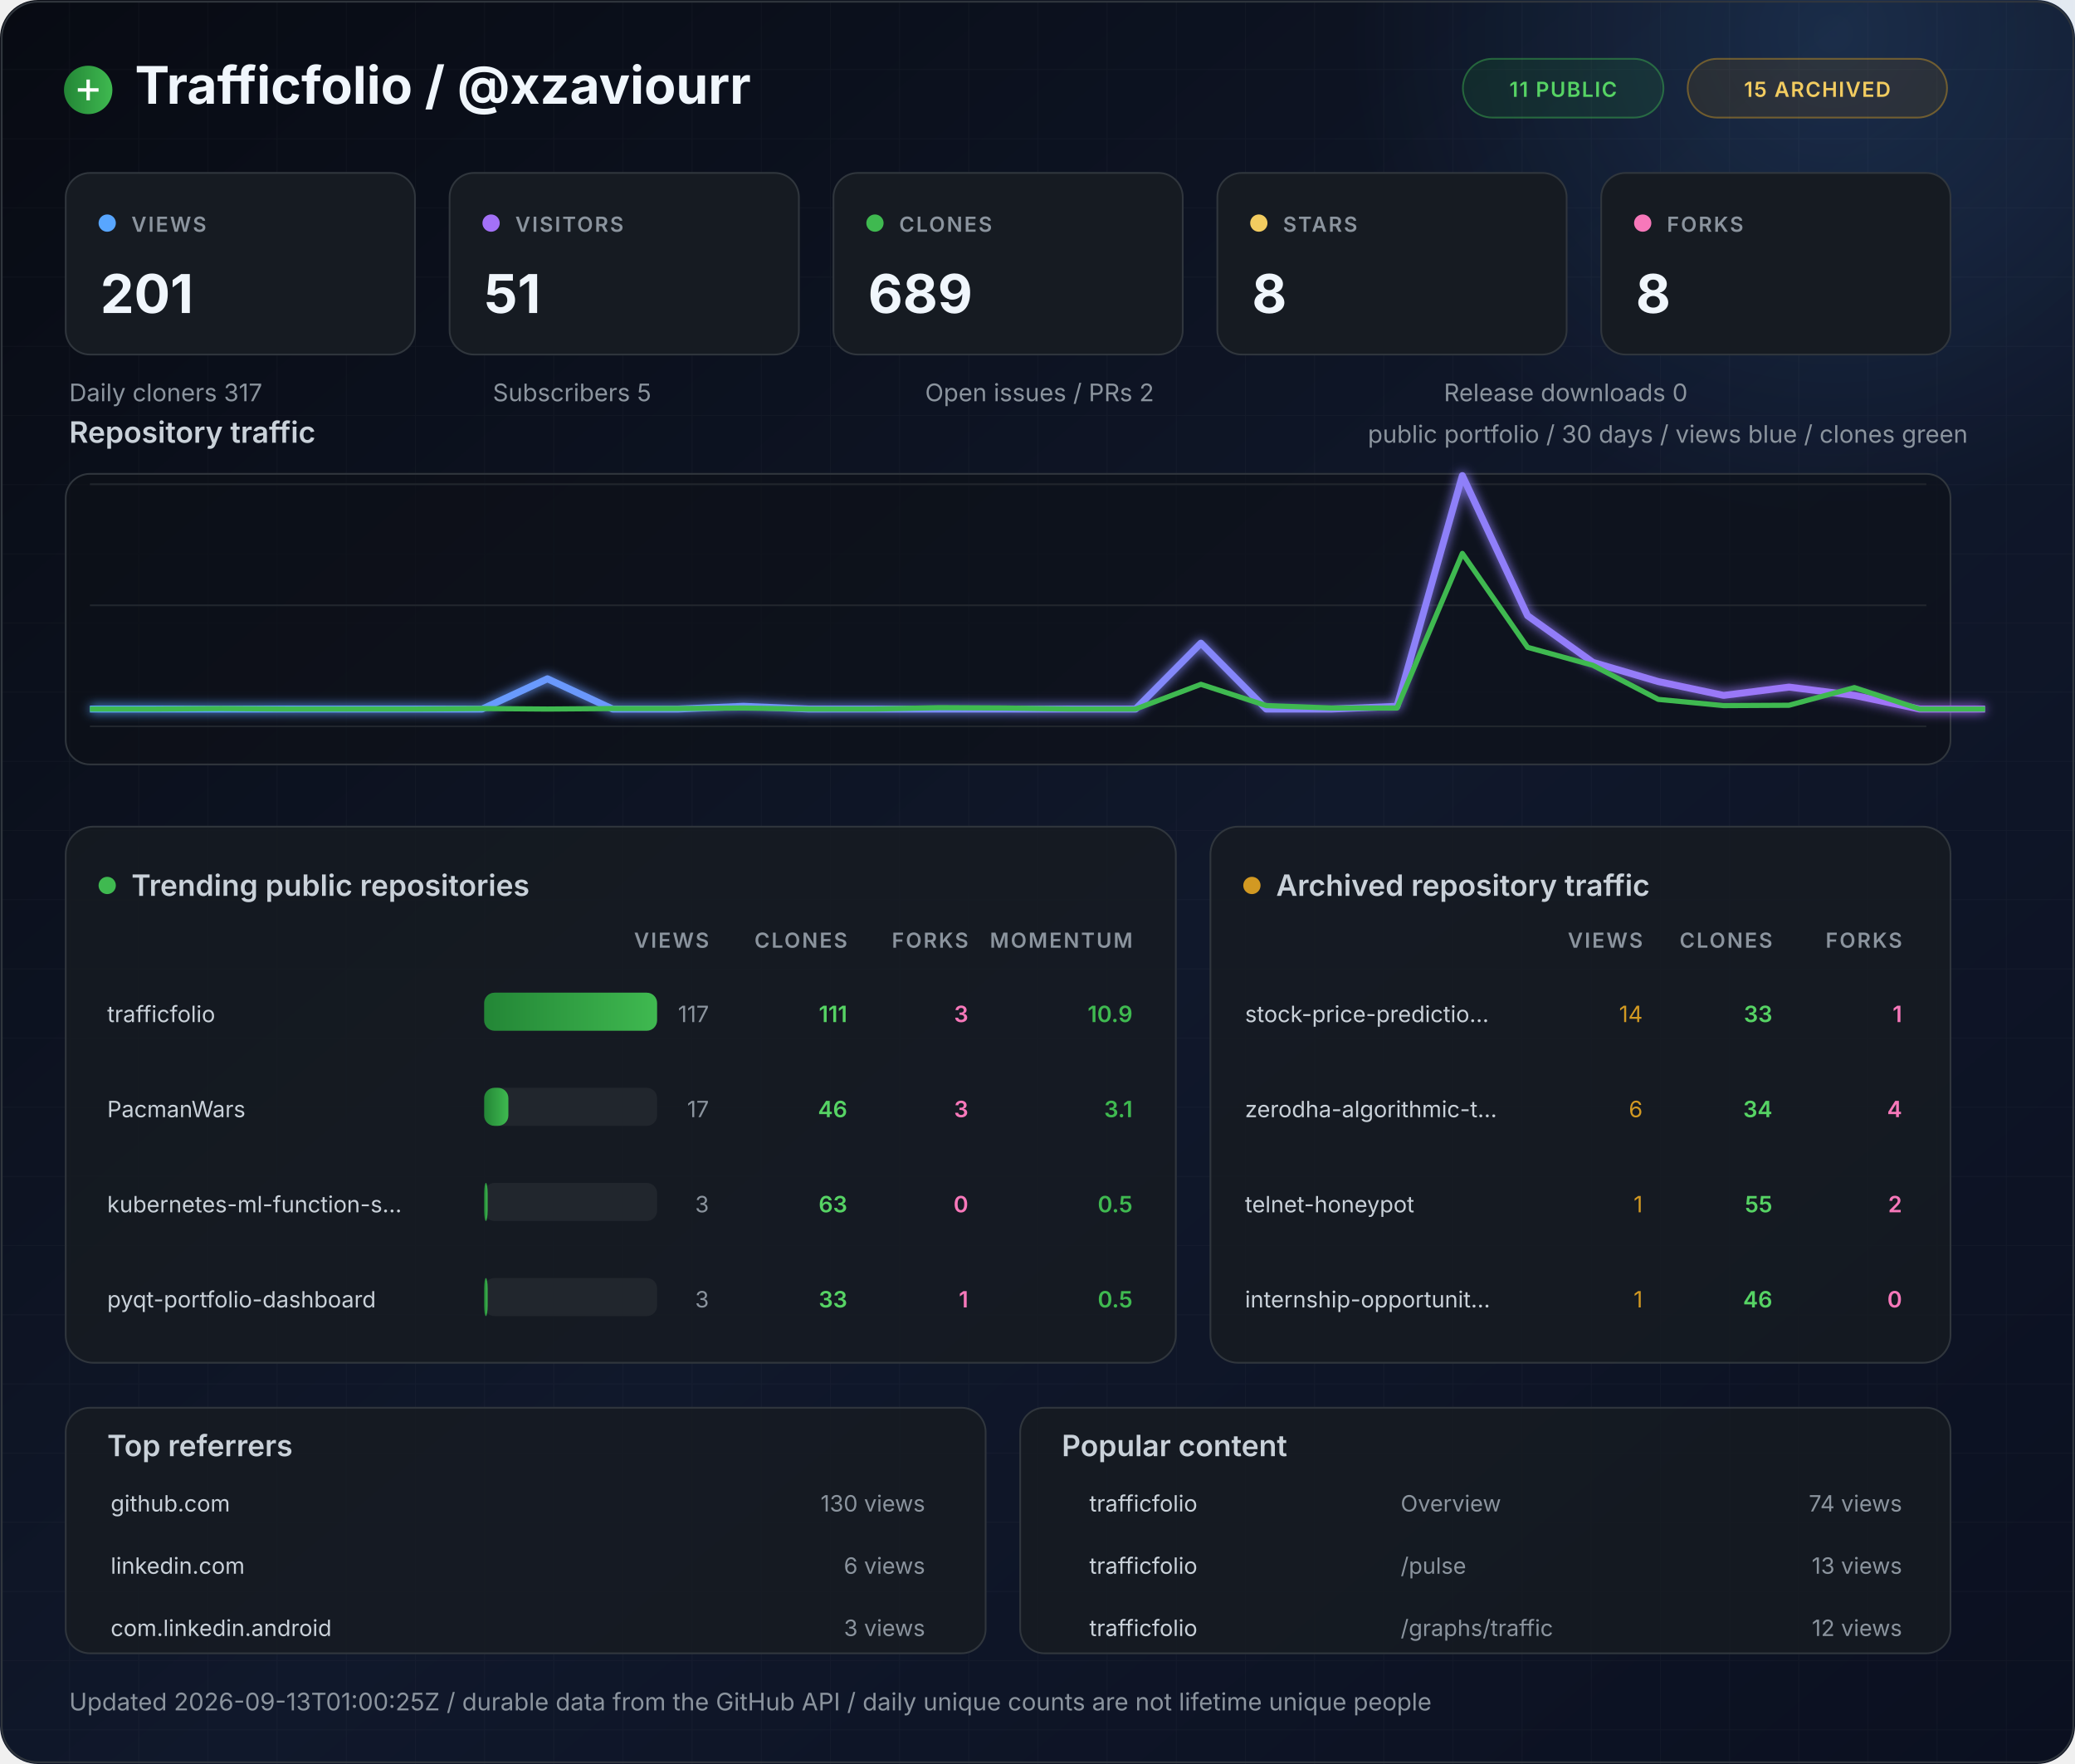
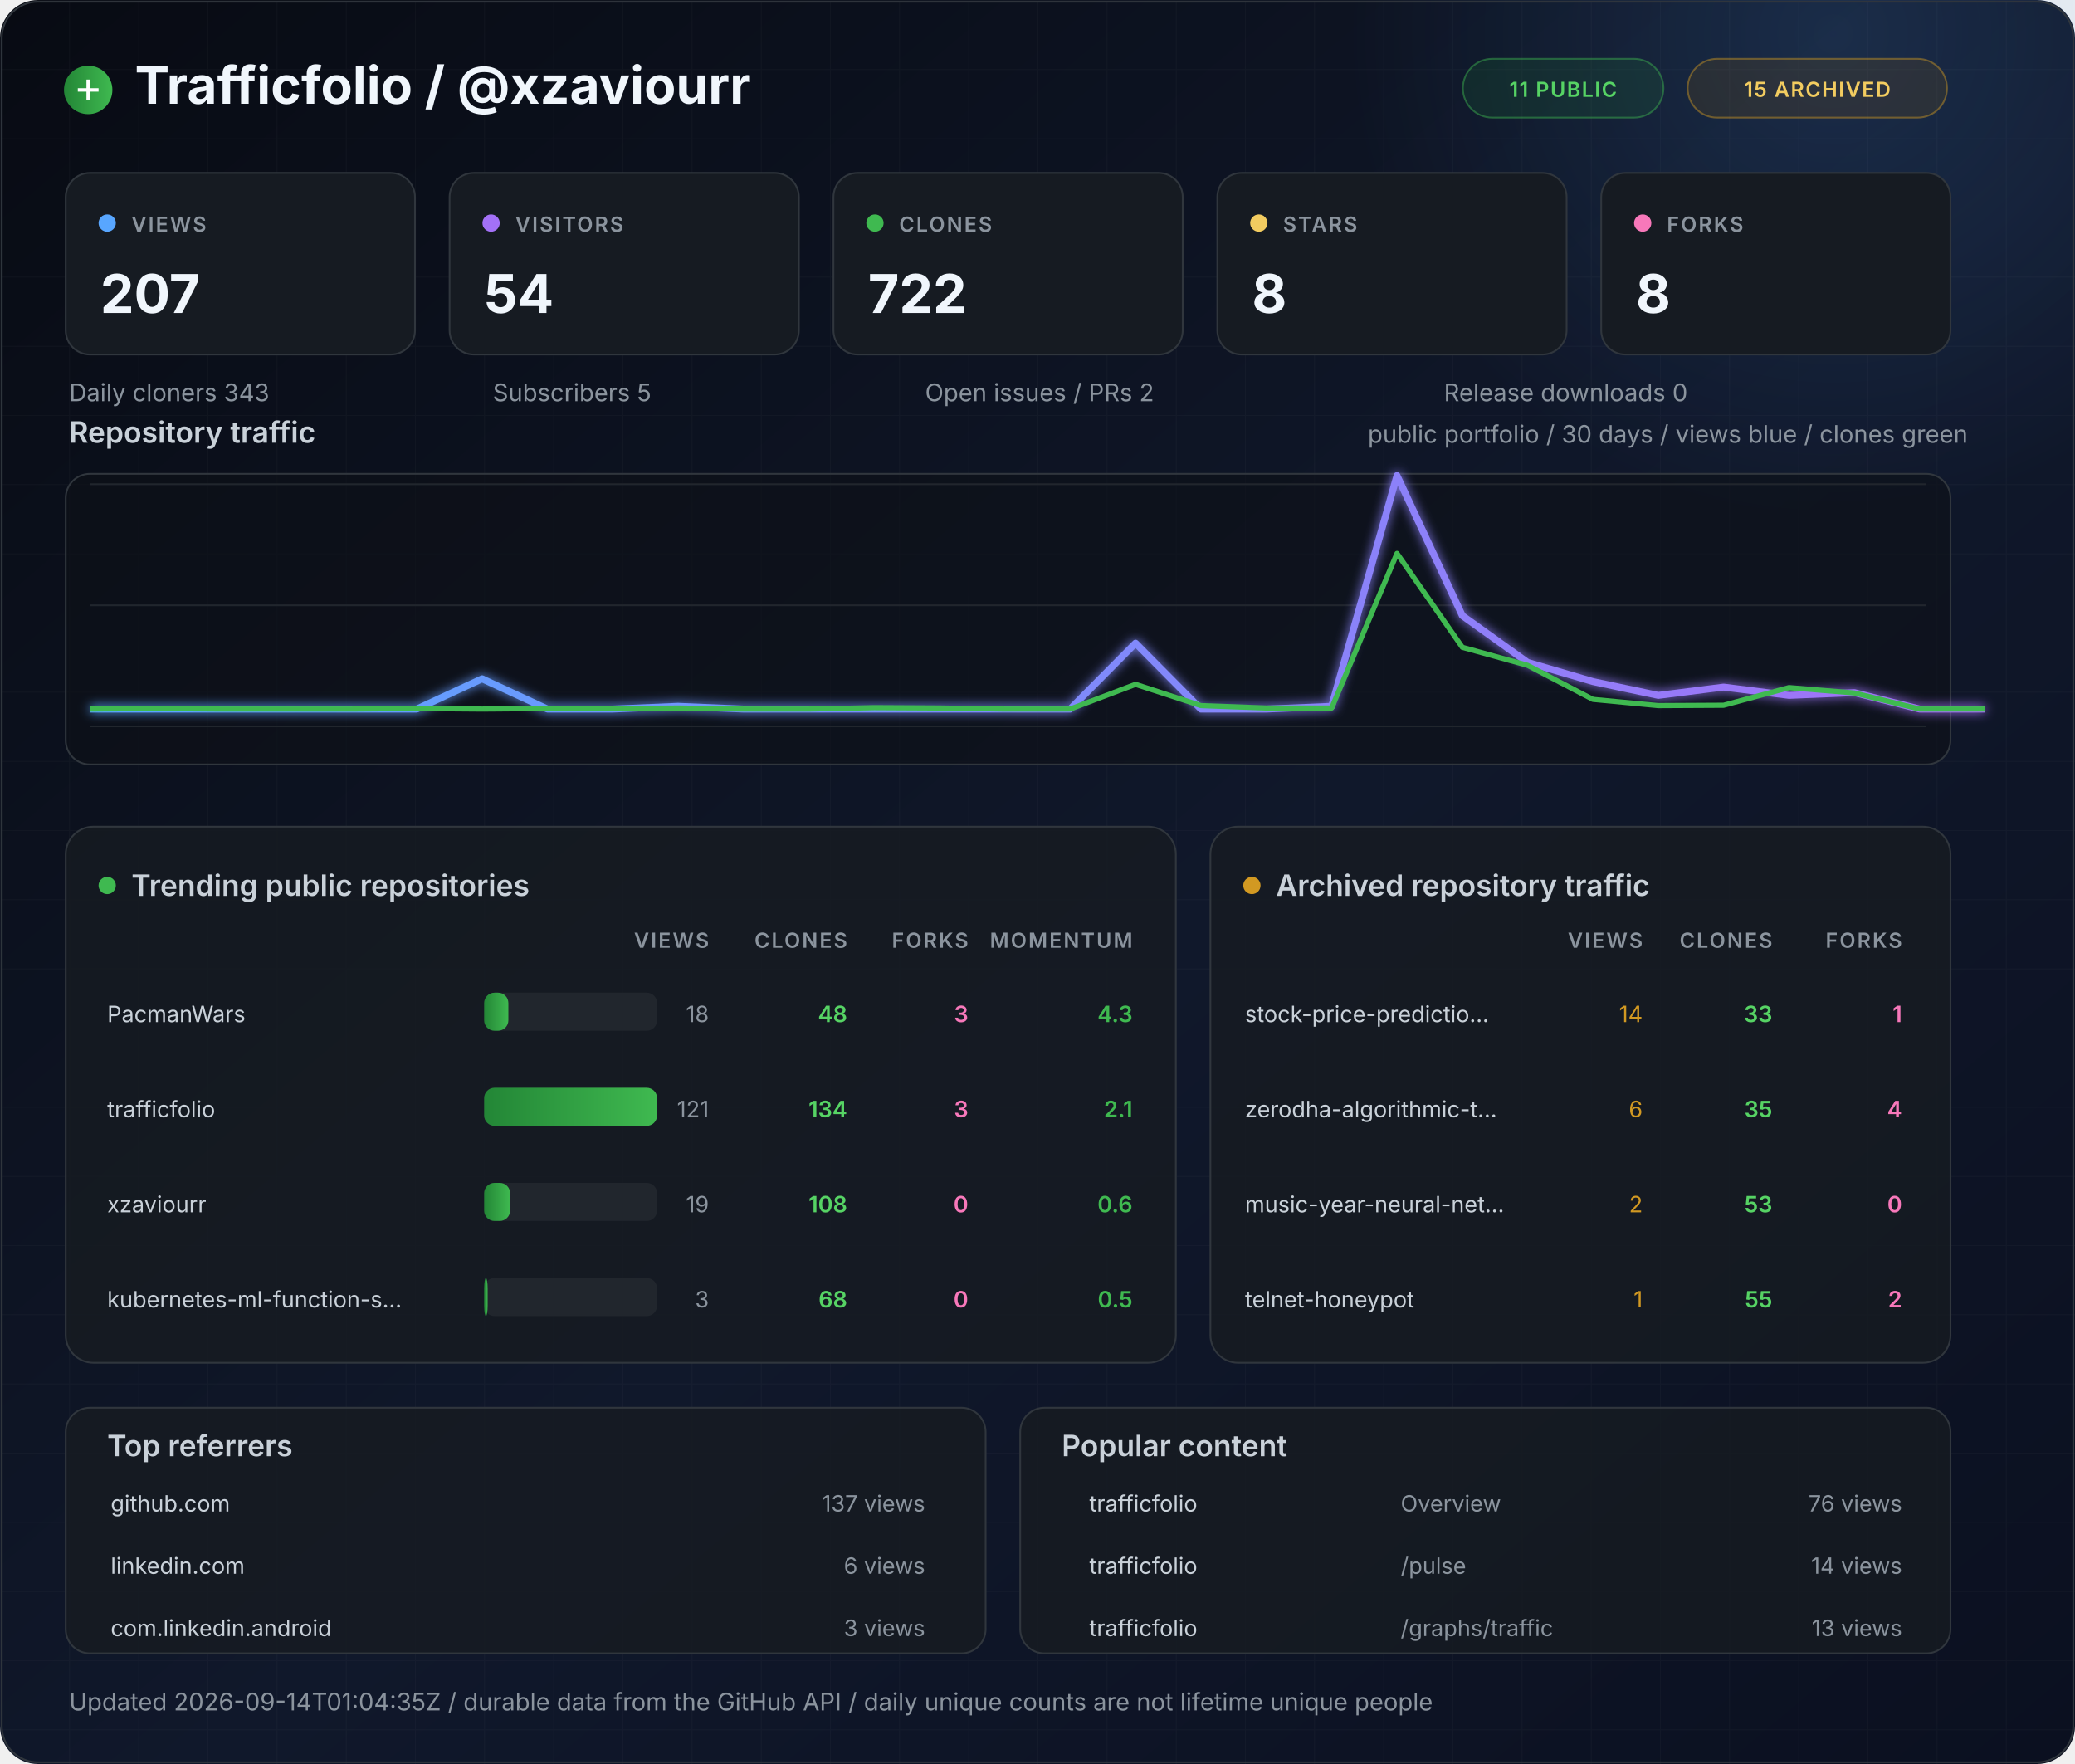
<svg xmlns="http://www.w3.org/2000/svg" width="1200" height="1020" viewBox="0 0 1200 1020" role="img" aria-label="Trafficfolio GitHub analytics dashboard for xzaviourr">
  <defs>
    <linearGradient id="bg" x1="0" y1="0" x2="1" y2="1">
      <stop stop-color="#080b13" />
      <stop offset=".55" stop-color="#10182b" />
      <stop offset="1" stop-color="#0b1020" />
    </linearGradient>
    <linearGradient id="line" x1="0" y1="0" x2="1" y2="0">
      <stop stop-color="#58a6ff" />
      <stop offset="1" stop-color="#a371f7" />
    </linearGradient>
    <linearGradient id="bar" x1="0" y1="0" x2="1" y2="0">
      <stop stop-color="#238636" />
      <stop offset="1" stop-color="#3fb950" />
    </linearGradient>
    <linearGradient id="archiveBar" x1="0" y1="0" x2="1" y2="0">
      <stop stop-color="#9e6a03" />
      <stop offset="1" stop-color="#f2cc60" />
    </linearGradient>
    <radialGradient id="ambient">
      <stop stop-color="#58a6ff" stop-opacity=".16" />
      <stop offset="1" stop-color="#58a6ff" stop-opacity="0" />
    </radialGradient>
    <pattern id="grid" width="40" height="40" patternUnits="userSpaceOnUse">
      <path d="M40 0H0V40" fill="none" stroke="#ffffff" stroke-opacity=".025" />
    </pattern>
    <filter id="glow">
      <feGaussianBlur stdDeviation="3" result="b" />
      <feMerge>
        <feMergeNode in="b" />
        <feMergeNode in="SourceGraphic" />
      </feMerge>
    </filter>
    <style>
    .title{font:750 30px -apple-system,BlinkMacSystemFont,"Segoe UI",sans-serif;fill:#f0f6fc}
    .subtitle{font:14px -apple-system,BlinkMacSystemFont,"Segoe UI",sans-serif;fill:#8b949e}
    .label{font:600 12px -apple-system,BlinkMacSystemFont,"Segoe UI",sans-serif;fill:#8b949e;letter-spacing:1px}
    .metric{font:700 31px -apple-system,BlinkMacSystemFont,"Segoe UI",sans-serif;fill:#f0f6fc}
    .section{font:600 17px -apple-system,BlinkMacSystemFont,"Segoe UI",sans-serif;fill:#c9d1d9}
    .repo,.value,.trend,.archive,.clone,.fork{font:13px -apple-system,BlinkMacSystemFont,"Segoe UI",sans-serif;fill:#c9d1d9}
    .value{fill:#8b949e} .trend{fill:#3fb950;font-weight:600} .archive{fill:#d29922}
    .clone{fill:#56d364;font-weight:600} .fork{fill:#f778ba;font-weight:600}
    .pill{font:600 12px -apple-system,BlinkMacSystemFont,"Segoe UI",sans-serif;letter-spacing:.7px}
  </style>
  </defs>
  <rect width="1200" height="1020" rx="22" fill="url(#bg)" />
  <rect width="1200" height="1020" rx="22" fill="url(#grid)" />
  <circle cx="1060" cy="20" r="280" fill="url(#ambient)" />
  <rect x="1" y="1" width="1198" height="1018" rx="21" fill="none" stroke="#30363d" />
  <circle cx="51" cy="52" r="14" fill="url(#bar)" />
  <path d="M45 52h12M51 46v12" stroke="#fff" stroke-width="2" />
  <text x="78" y="60" class="title">Trafficfolio / @xzaviourr</text>
  <rect x="846" y="34" width="116" height="34" rx="17" fill="#238636" fill-opacity=".16" stroke="#3fb950" stroke-opacity=".45" />
  <text x="904" y="56" text-anchor="middle" class="pill" fill="#56d364">11 PUBLIC</text>
  <rect x="976" y="34" width="150" height="34" rx="17" fill="#9e6a03" fill-opacity=".14" stroke="#d29922" stroke-opacity=".45" />
  <text x="1051" y="56" text-anchor="middle" class="pill" fill="#f2cc60">15 ARCHIVED</text>
  <rect x="38" y="100" width="202" height="105" rx="14" fill="#161b22" stroke="#30363d" />
  <circle cx="62" cy="129" r="5" fill="#58a6ff" />
  <text x="76" y="134" class="label">VIEWS</text>
-   <text x="58" y="181" class="metric">201</text>
+   <text x="58" y="181" class="metric">207</text>
  <rect x="260" y="100" width="202" height="105" rx="14" fill="#161b22" stroke="#30363d" />
  <circle cx="284" cy="129" r="5" fill="#a371f7" />
  <text x="298" y="134" class="label">VISITORS</text>
-   <text x="280" y="181" class="metric">51</text>
+   <text x="280" y="181" class="metric">54</text>
  <rect x="482" y="100" width="202" height="105" rx="14" fill="#161b22" stroke="#30363d" />
  <circle cx="506" cy="129" r="5" fill="#3fb950" />
  <text x="520" y="134" class="label">CLONES</text>
-   <text x="502" y="181" class="metric">689</text>
+   <text x="502" y="181" class="metric">722</text>
  <rect x="704" y="100" width="202" height="105" rx="14" fill="#161b22" stroke="#30363d" />
  <circle cx="728" cy="129" r="5" fill="#f2cc60" />
  <text x="742" y="134" class="label">STARS</text>
  <text x="724" y="181" class="metric">8</text>
  <rect x="926" y="100" width="202" height="105" rx="14" fill="#161b22" stroke="#30363d" />
  <circle cx="950" cy="129" r="5" fill="#f778ba" />
  <text x="964" y="134" class="label">FORKS</text>
  <text x="946" y="181" class="metric">8</text>
-   <text x="40" y="232" class="subtitle">Daily cloners 317</text>
+   <text x="40" y="232" class="subtitle">Daily cloners 343</text>
  <text x="285" y="232" class="subtitle">Subscribers 5</text>
  <text x="535" y="232" class="subtitle">Open issues / PRs 2</text>
  <text x="835" y="232" class="subtitle">Release downloads 0</text>
  <text x="40" y="256" class="section">Repository traffic</text>
  <text x="1138" y="256" text-anchor="end" class="subtitle">public portfolio / 30 days / views blue / clones green</text>
  <rect x="38" y="274" width="1090" height="168" rx="14" fill="#0d1117" fill-opacity=".62" stroke="#30363d" />
  <line x1="52" y1="420" x2="1114" y2="420" stroke="#21262d" />
  <line x1="52" y1="350" x2="1114" y2="350" stroke="#21262d" />
  <line x1="52" y1="280" x2="1114" y2="280" stroke="#21262d" />
-   <polyline points="52.0,410.0 89.8,410.0 127.6,410.0 165.4,410.0 203.2,410.0 241.0,410.0 278.8,410.0 316.6,392.5 354.3,410.0 392.1,410.0 429.9,408.4 467.7,410.0 505.5,410.0 543.3,410.0 581.1,410.0 618.9,410.0 656.7,410.0 694.5,371.9 732.3,410.0 770.1,410.0 807.9,408.4 845.7,275.0 883.4,356.0 921.2,383.0 959.0,394.1 996.8,402.1 1034.6,397.3 1072.4,402.1 1110.2,410.0 1148.0,410.0" fill="none" stroke="url(#line)" stroke-width="4" stroke-linejoin="round" filter="url(#glow)" />
-   <polyline points="52.0,410.0 89.8,410.0 127.6,409.7 165.4,410.0 203.2,410.0 241.0,410.0 278.8,409.7 316.6,410.0 354.3,409.7 392.1,409.7 429.9,409.4 467.7,410.0 505.5,410.0 543.3,409.2 581.1,409.4 618.9,410.0 656.7,410.0 694.5,395.7 732.3,408.0 770.1,409.4 807.9,409.4 845.7,320.0 883.4,374.3 921.2,384.7 959.0,404.4 996.8,408.0 1034.6,407.8 1072.4,397.6 1110.2,410.0 1148.0,410.0" fill="none" stroke="#3fb950" stroke-width="3" stroke-linejoin="round" />
+   <polyline points="52.0,410.0 89.8,410.0 127.6,410.0 165.4,410.0 203.2,410.0 241.0,410.0 278.8,392.5 316.6,410.0 354.3,410.0 392.1,408.4 429.9,410.0 467.7,410.0 505.5,410.0 543.3,410.0 581.1,410.0 618.9,410.0 656.7,371.9 694.5,410.0 732.3,410.0 770.1,408.4 807.9,275.0 845.7,356.0 883.4,383.0 921.2,394.1 959.0,402.1 996.8,397.3 1034.6,402.1 1072.4,400.5 1110.2,410.0 1148.0,410.0" fill="none" stroke="url(#line)" stroke-width="4" stroke-linejoin="round" filter="url(#glow)" />
+   <polyline points="52.0,410.0 89.8,409.7 127.6,410.0 165.4,410.0 203.2,410.0 241.0,409.7 278.8,410.0 316.6,409.7 354.3,409.7 392.1,409.4 429.9,410.0 467.7,410.0 505.5,409.2 543.3,409.4 581.1,410.0 618.9,410.0 656.7,395.7 694.5,408.0 732.3,409.4 770.1,409.4 807.9,320.0 845.7,374.3 883.4,384.7 921.2,404.4 959.0,408.0 996.8,407.8 1034.6,397.6 1072.4,400.7 1110.2,410.0 1148.0,410.0" fill="none" stroke="#3fb950" stroke-width="3" stroke-linejoin="round" />
  <rect x="38" y="478" width="642" height="310" rx="16" fill="#161b22" fill-opacity=".82" stroke="#30363d" />
  <circle cx="62" cy="512" r="5" fill="#3fb950" />
  <text x="76" y="518" class="section">Trending public repositories</text>
  <text x="410" y="548" text-anchor="end" class="label">VIEWS</text>
  <text x="490" y="548" text-anchor="end" class="label">CLONES</text>
  <text x="560" y="548" text-anchor="end" class="label">FORKS</text>
  <text x="655" y="548" text-anchor="end" class="label">MOMENTUM</text>
-   <text x="62" y="591" class="repo">trafficfolio</text>
+   <text x="62" y="591" class="repo">PacmanWars</text>
  <rect x="280" y="574" width="100" height="22" rx="6" fill="#21262d" />
-   <rect x="280" y="574" width="100" height="22" rx="6" fill="url(#bar)" />
-   <text x="410" y="591" text-anchor="end" class="value">117</text>
-   <text x="490" y="591" text-anchor="end" class="clone">111</text>
+   <rect x="280" y="574" width="14" height="22" rx="6" fill="url(#bar)" />
+   <text x="410" y="591" text-anchor="end" class="value">18</text>
+   <text x="490" y="591" text-anchor="end" class="clone">48</text>
  <text x="560" y="591" text-anchor="end" class="fork">3</text>
-   <text x="655" y="591" text-anchor="end" class="trend">10.9</text>
-   <text x="62" y="646" class="repo">PacmanWars</text>
+   <text x="655" y="591" text-anchor="end" class="trend">4.3</text>
+   <text x="62" y="646" class="repo">trafficfolio</text>
  <rect x="280" y="629" width="100" height="22" rx="6" fill="#21262d" />
-   <rect x="280" y="629" width="14" height="22" rx="6" fill="url(#bar)" />
-   <text x="410" y="646" text-anchor="end" class="value">17</text>
-   <text x="490" y="646" text-anchor="end" class="clone">46</text>
+   <rect x="280" y="629" width="100" height="22" rx="6" fill="url(#bar)" />
+   <text x="410" y="646" text-anchor="end" class="value">121</text>
+   <text x="490" y="646" text-anchor="end" class="clone">134</text>
  <text x="560" y="646" text-anchor="end" class="fork">3</text>
-   <text x="655" y="646" text-anchor="end" class="trend">3.1</text>
-   <text x="62" y="701" class="repo">kubernetes-ml-function-s...</text>
+   <text x="655" y="646" text-anchor="end" class="trend">2.1</text>
+   <text x="62" y="701" class="repo">xzaviourr</text>
  <rect x="280" y="684" width="100" height="22" rx="6" fill="#21262d" />
-   <rect x="280" y="684" width="2" height="22" rx="6" fill="url(#bar)" />
-   <text x="410" y="701" text-anchor="end" class="value">3</text>
-   <text x="490" y="701" text-anchor="end" class="clone">63</text>
+   <rect x="280" y="684" width="15" height="22" rx="6" fill="url(#bar)" />
+   <text x="410" y="701" text-anchor="end" class="value">19</text>
+   <text x="490" y="701" text-anchor="end" class="clone">108</text>
  <text x="560" y="701" text-anchor="end" class="fork">0</text>
-   <text x="655" y="701" text-anchor="end" class="trend">0.5</text>
-   <text x="62" y="756" class="repo">pyqt-portfolio-dashboard</text>
+   <text x="655" y="701" text-anchor="end" class="trend">0.6</text>
+   <text x="62" y="756" class="repo">kubernetes-ml-function-s...</text>
  <rect x="280" y="739" width="100" height="22" rx="6" fill="#21262d" />
  <rect x="280" y="739" width="2" height="22" rx="6" fill="url(#bar)" />
  <text x="410" y="756" text-anchor="end" class="value">3</text>
-   <text x="490" y="756" text-anchor="end" class="clone">33</text>
-   <text x="560" y="756" text-anchor="end" class="fork">1</text>
+   <text x="490" y="756" text-anchor="end" class="clone">68</text>
+   <text x="560" y="756" text-anchor="end" class="fork">0</text>
  <text x="655" y="756" text-anchor="end" class="trend">0.5</text>
  <rect x="700" y="478" width="428" height="310" rx="16" fill="#161b22" fill-opacity=".82" stroke="#30363d" />
  <circle cx="724" cy="512" r="5" fill="#d29922" />
  <text x="738" y="518" class="section">Archived repository traffic</text>
  <text x="950" y="548" text-anchor="end" class="label">VIEWS</text>
  <text x="1025" y="548" text-anchor="end" class="label">CLONES</text>
  <text x="1100" y="548" text-anchor="end" class="label">FORKS</text>
  <text x="720" y="591" class="repo">stock-price-predictio...</text>
  <text x="950" y="591" text-anchor="end" class="archive">14</text>
  <text x="1025" y="591" text-anchor="end" class="clone">33</text>
  <text x="1100" y="591" text-anchor="end" class="fork">1</text>
  <text x="720" y="646" class="repo">zerodha-algorithmic-t...</text>
  <text x="950" y="646" text-anchor="end" class="archive">6</text>
-   <text x="1025" y="646" text-anchor="end" class="clone">34</text>
+   <text x="1025" y="646" text-anchor="end" class="clone">35</text>
  <text x="1100" y="646" text-anchor="end" class="fork">4</text>
-   <text x="720" y="701" class="repo">telnet-honeypot</text>
-   <text x="950" y="701" text-anchor="end" class="archive">1</text>
-   <text x="1025" y="701" text-anchor="end" class="clone">55</text>
-   <text x="1100" y="701" text-anchor="end" class="fork">2</text>
-   <text x="720" y="756" class="repo">internship-opportunit...</text>
+   <text x="720" y="701" class="repo">music-year-neural-net...</text>
+   <text x="950" y="701" text-anchor="end" class="archive">2</text>
+   <text x="1025" y="701" text-anchor="end" class="clone">53</text>
+   <text x="1100" y="701" text-anchor="end" class="fork">0</text>
+   <text x="720" y="756" class="repo">telnet-honeypot</text>
  <text x="950" y="756" text-anchor="end" class="archive">1</text>
-   <text x="1025" y="756" text-anchor="end" class="clone">46</text>
-   <text x="1100" y="756" text-anchor="end" class="fork">0</text>
+   <text x="1025" y="756" text-anchor="end" class="clone">55</text>
+   <text x="1100" y="756" text-anchor="end" class="fork">2</text>
  <rect x="38" y="814" width="532" height="142" rx="14" fill="#161b22" fill-opacity=".82" stroke="#30363d" />
  <text x="62" y="842" class="section">Top referrers</text>
  <text x="64" y="874" class="repo">github.com</text>
-   <text x="535" y="874" text-anchor="end" class="value">130 views</text>
+   <text x="535" y="874" text-anchor="end" class="value">137 views</text>
  <text x="64" y="910" class="repo">linkedin.com</text>
  <text x="535" y="910" text-anchor="end" class="value">6 views</text>
  <text x="64" y="946" class="repo">com.linkedin.android</text>
  <text x="535" y="946" text-anchor="end" class="value">3 views</text>
  <rect x="590" y="814" width="538" height="142" rx="14" fill="#161b22" fill-opacity=".82" stroke="#30363d" />
  <text x="614" y="842" class="section">Popular content</text>
  <text x="630" y="874" class="repo">trafficfolio</text>
  <text x="810" y="874" class="value">Overview</text>
-   <text x="1100" y="874" text-anchor="end" class="value">74 views</text>
+   <text x="1100" y="874" text-anchor="end" class="value">76 views</text>
  <text x="630" y="910" class="repo">trafficfolio</text>
  <text x="810" y="910" class="value">/pulse</text>
-   <text x="1100" y="910" text-anchor="end" class="value">13 views</text>
+   <text x="1100" y="910" text-anchor="end" class="value">14 views</text>
  <text x="630" y="946" class="repo">trafficfolio</text>
  <text x="810" y="946" class="value">/graphs/traffic</text>
-   <text x="1100" y="946" text-anchor="end" class="value">12 views</text>
-   <text x="40" y="989" class="subtitle">Updated 2026-09-13T01:00:25Z / durable data from the GitHub API / daily unique counts are not lifetime unique people</text>
+   <text x="1100" y="946" text-anchor="end" class="value">13 views</text>
+   <text x="40" y="989" class="subtitle">Updated 2026-09-14T01:04:35Z / durable data from the GitHub API / daily unique counts are not lifetime unique people</text>
</svg>
